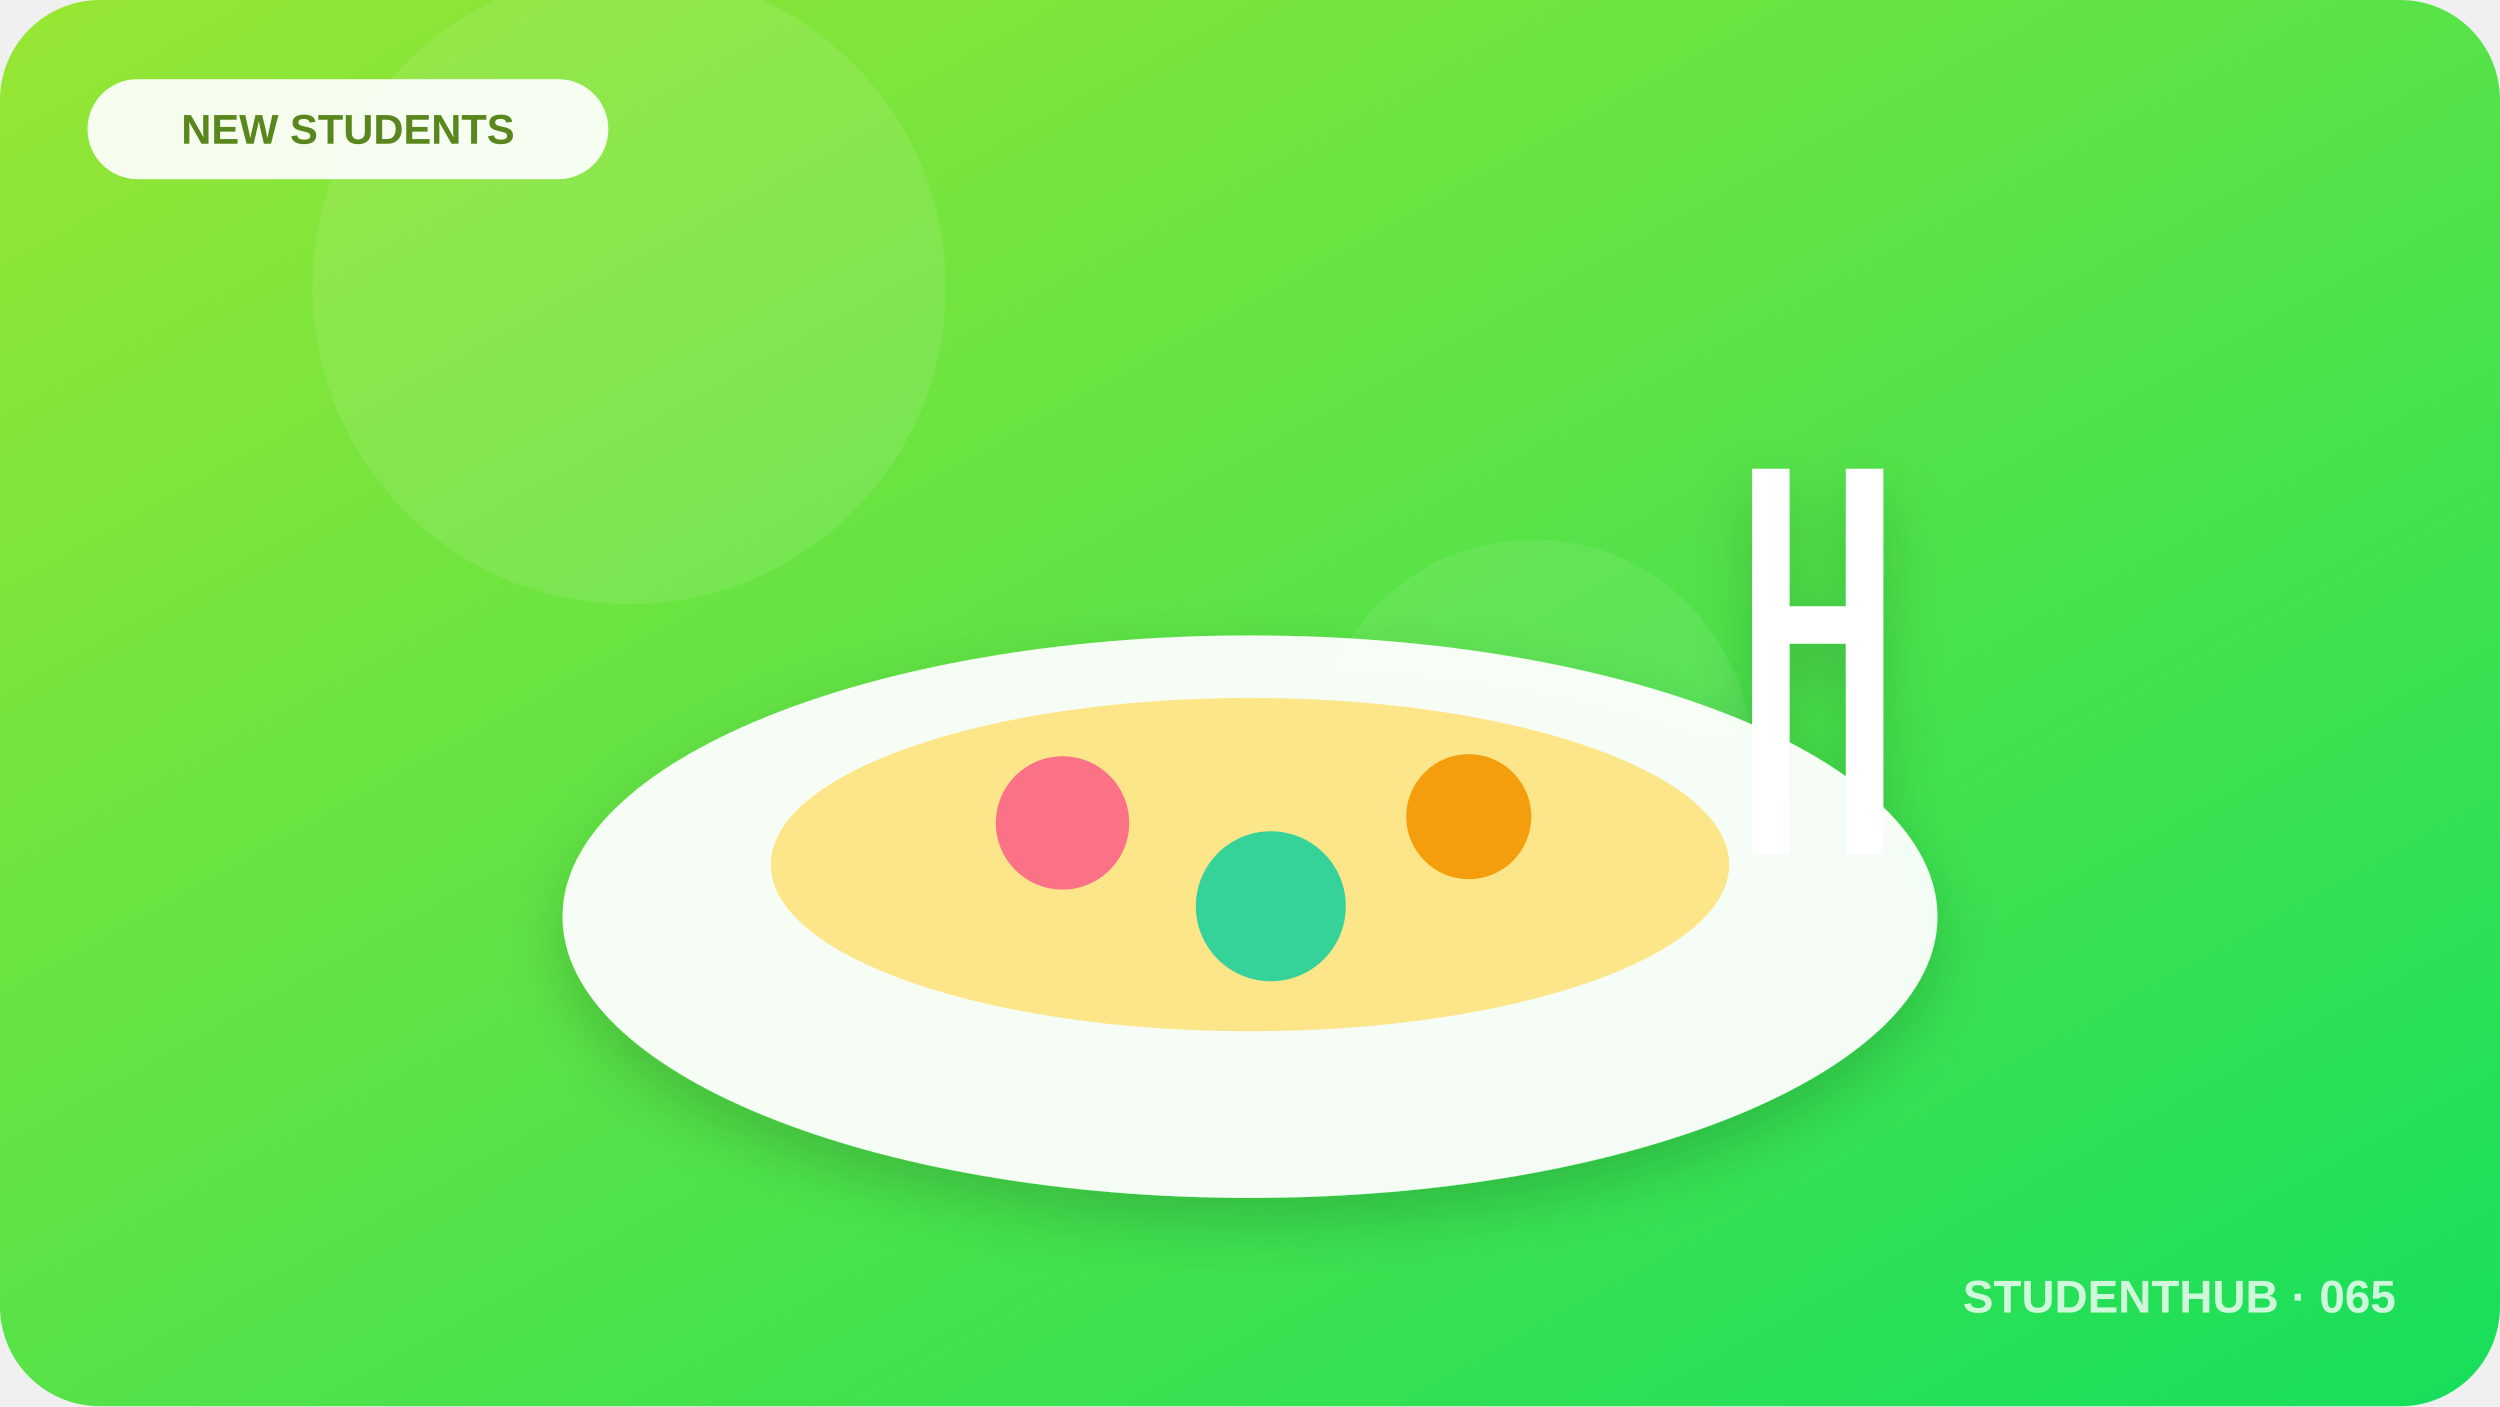
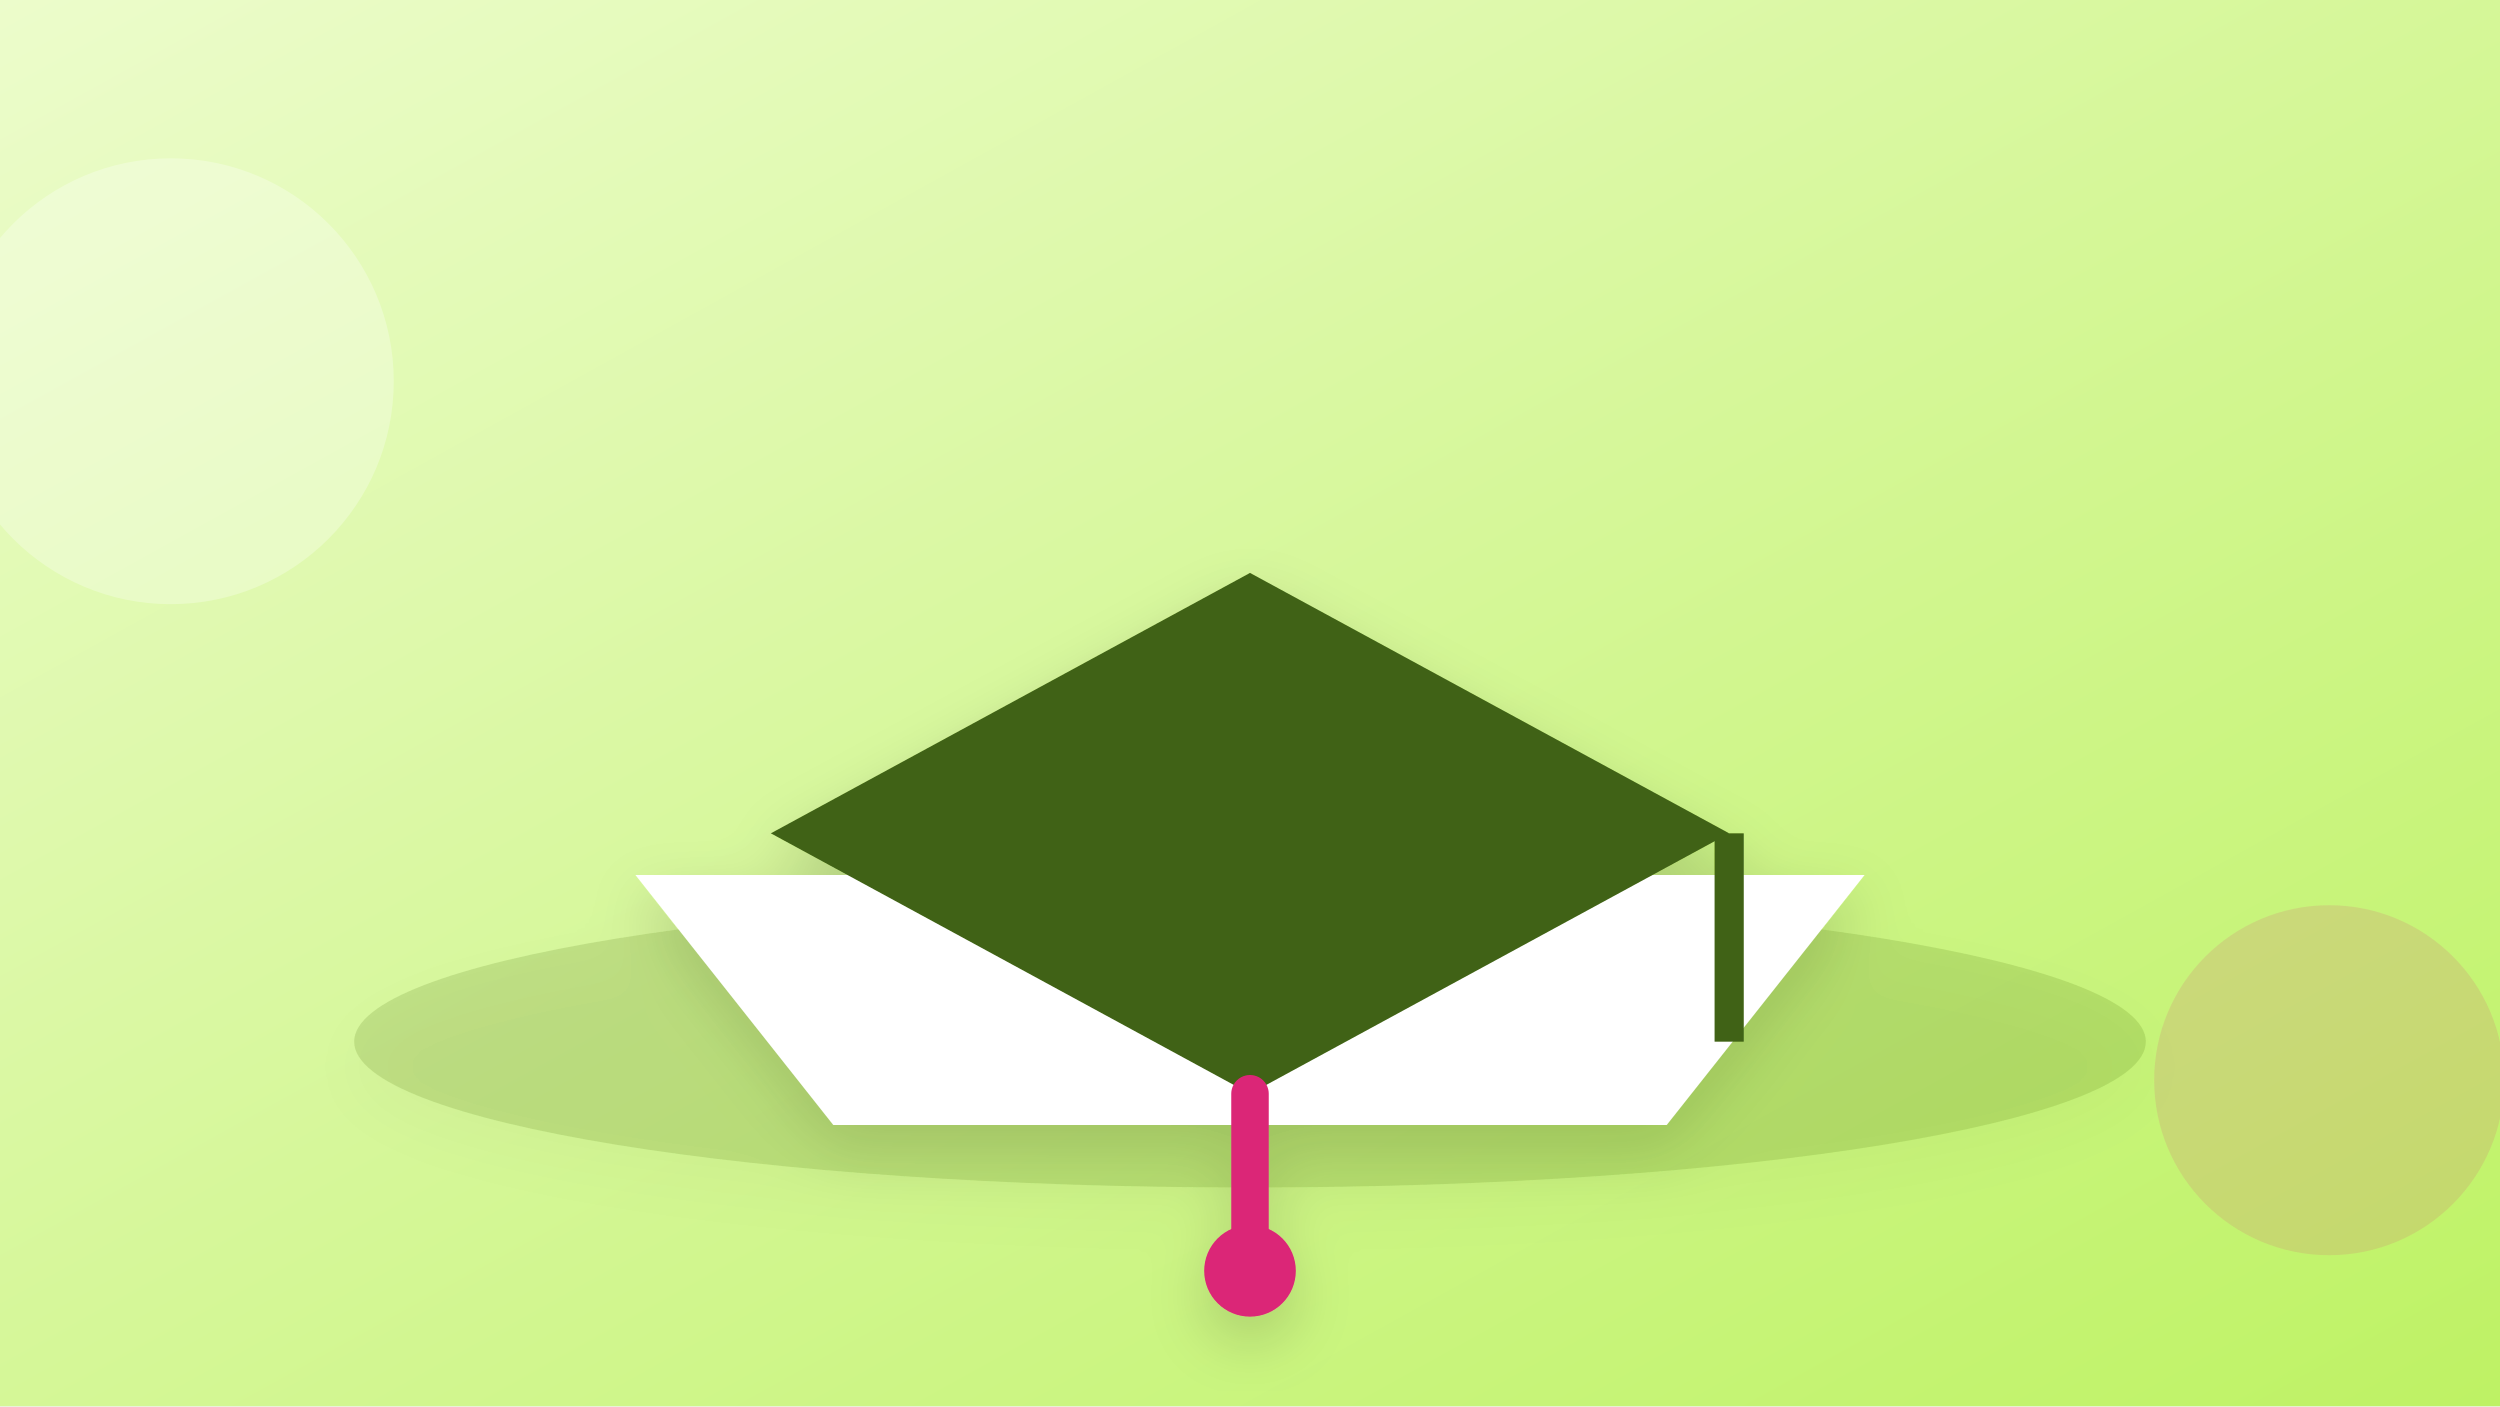
- <svg xmlns="http://www.w3.org/2000/svg" viewBox="0 0 1200 675" role="img" aria-labelledby="title desc">
+ <svg xmlns="http://www.w3.org/2000/svg" viewBox="0 0 1200 675">
  <defs>
-     <linearGradient id="g" x1="0" y1="0" x2="1" y2="1">
-       <stop stop-color="hsl(86 78% 55%)" />
-       <stop offset="1" stop-color="hsl(141 82% 48%)" />
+     <linearGradient id="bg" x1="0" y1="0" x2="1" y2="1">
+       <stop stop-color="#ecfccb" />
+       <stop offset="1" stop-color="#bef264" />
    </linearGradient>
-     <filter id="s">
-       <feDropShadow dx="0" dy="12" stdDeviation="14" flood-opacity=".18" />
+     <filter id="shadow">
+       <feDropShadow dx="0" dy="12" stdDeviation="14" flood-opacity=".16" />
    </filter>
  </defs>
-   <rect width="1200" height="675" rx="48" fill="url(#g)" />
-   <circle cx="302" cy="138" r="152" fill="#fff" opacity=".09" />
-   <circle cx="736" cy="364" r="105" fill="#fff" opacity=".08" />
-   <g filter="url(#s)">
-     <ellipse cx="600" cy="440" rx="330" ry="135" fill="#fff" opacity=".94" />
-     <ellipse cx="600" cy="415" rx="230" ry="80" fill="#fde68a" />
-     <circle cx="510" cy="395" r="32" fill="#fb7185" />
-     <circle cx="610" cy="435" r="36" fill="#34d399" />
-     <circle cx="705" cy="392" r="30" fill="#f59e0b" />
-     <path d="M850 225v185M895 225v185M850 300h45" stroke="#fff" stroke-width="18" />
+   <rect width="1200" height="675" fill="url(#bg)" />
+   <circle cx="82" cy="183" r="107" fill="#fff" opacity=".28" />
+   <circle cx="1118" cy="518.5" r="84" fill="#db2777" opacity=".13" />
+   <g filter="url(#shadow)">
+     <ellipse cx="600" cy="500" rx="430" ry="70" fill="#3f6212" opacity=".16" />
+     <path d="M305 420h590l-95 120H400z" fill="#fff" />
+     <path d="M370 400l230-125 230 125-230 125z" fill="#3f6212" />
+     <path d="M600 525v75" stroke="#db2777" stroke-width="18" stroke-linecap="round" />
+     <circle cx="600" cy="610" r="22" fill="#db2777" />
+     <path d="M830 400v100" stroke="#3f6212" stroke-width="14" />
  </g>
-   <rect x="42" y="38" width="250" height="48" rx="24" fill="#fff" opacity=".92" />
-   <text x="167" y="69" text-anchor="middle" font-family="Arial, sans-serif" font-size="20" font-weight="900" fill="hsl(86 65% 32%)">NEW STUDENTS</text>
-   <text x="1150" y="630" text-anchor="end" font-family="Arial, sans-serif" font-size="22" font-weight="800" fill="#fff" opacity=".78">STUDENTHUB · 065</text>
</svg>
